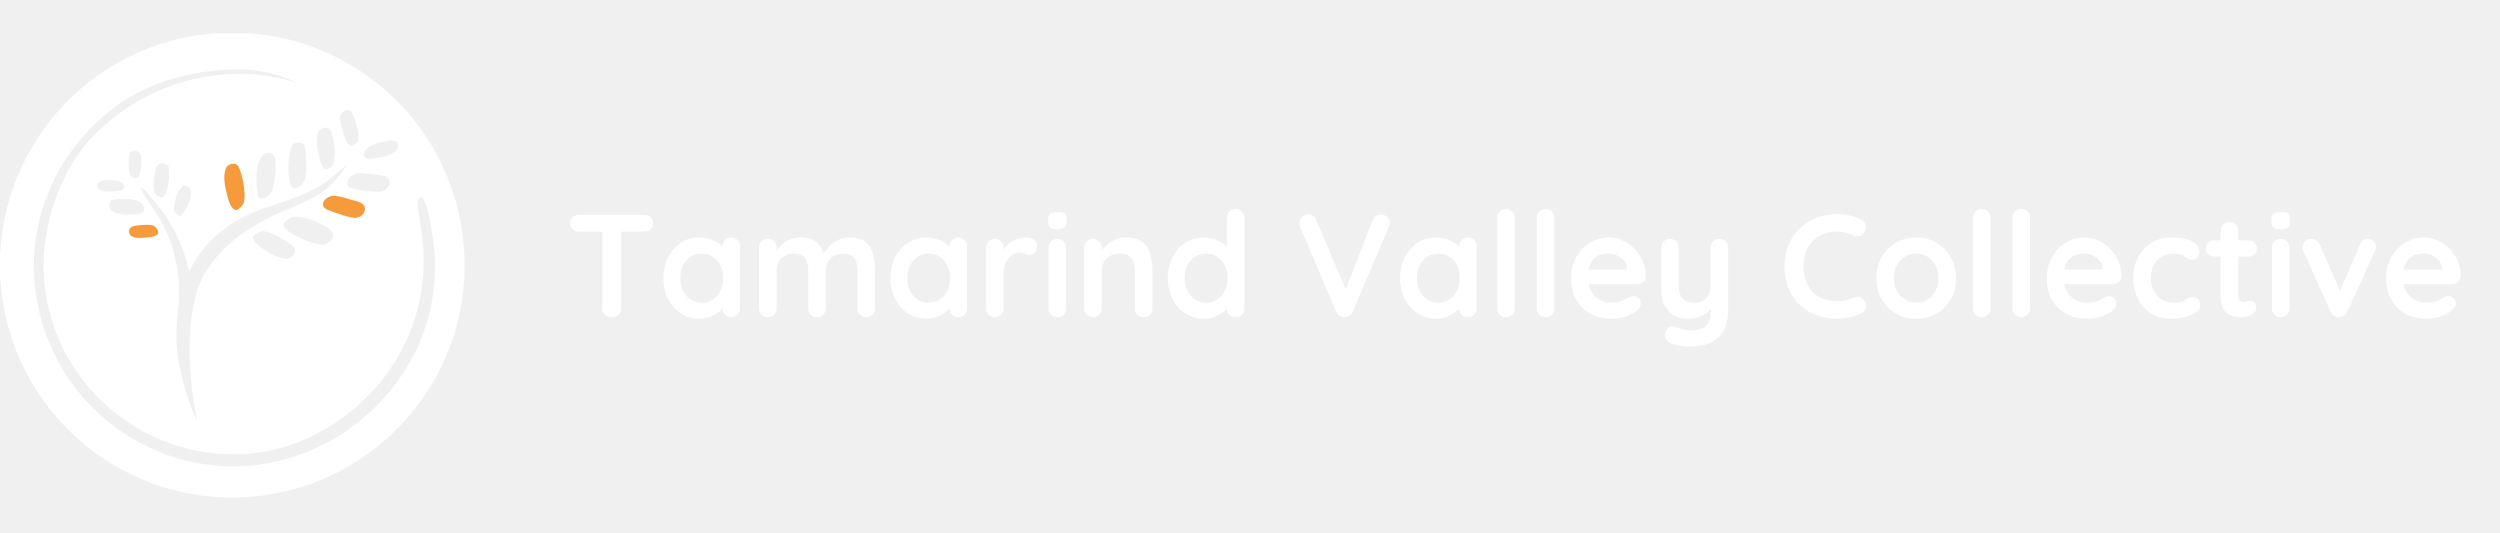
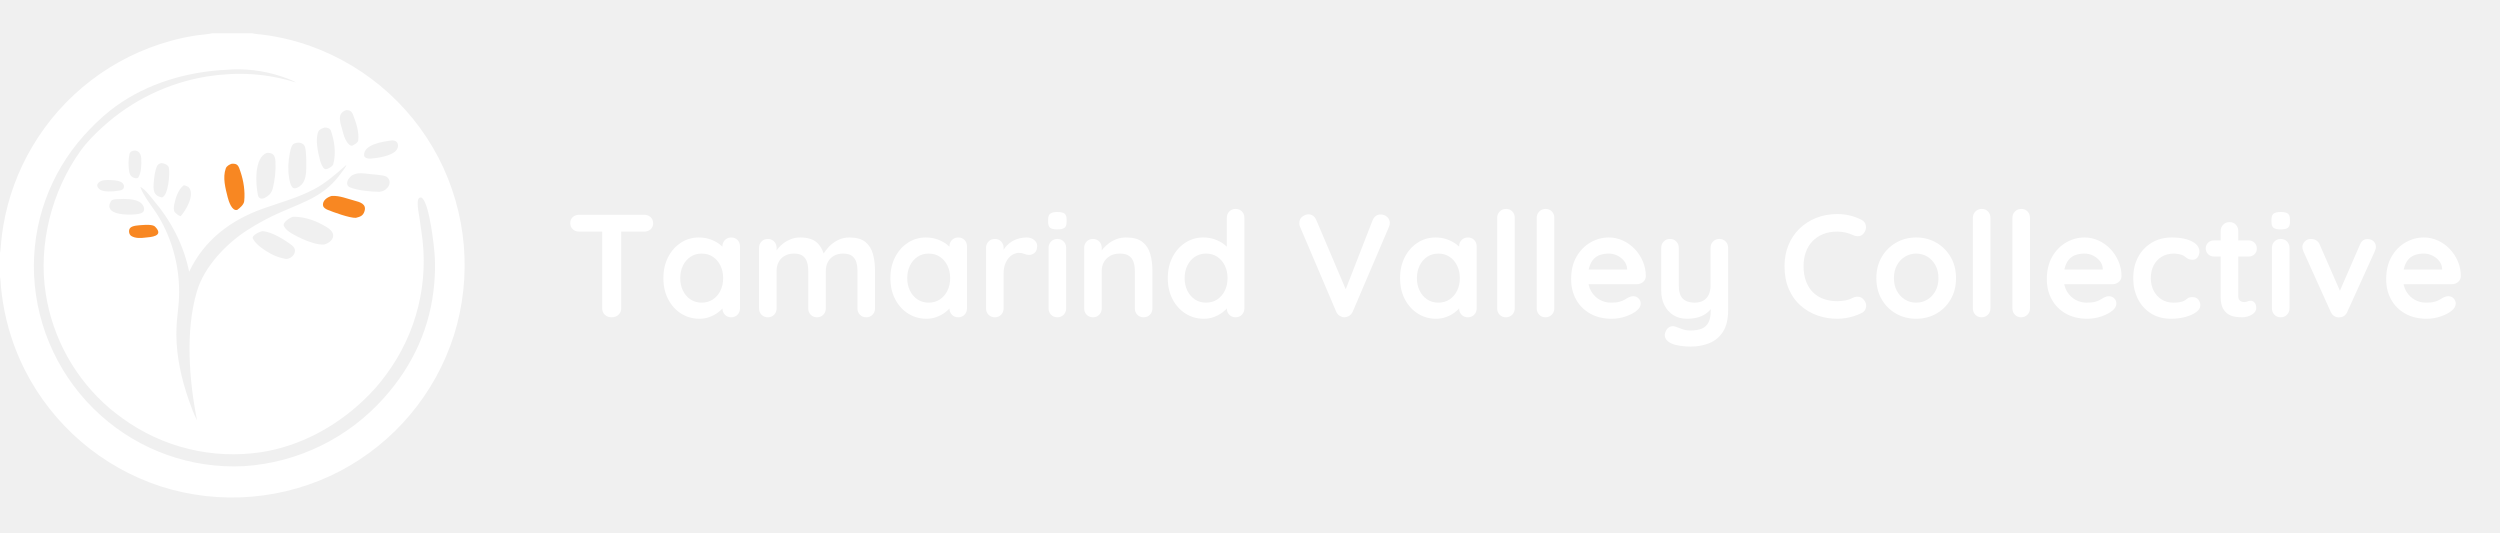
<svg xmlns="http://www.w3.org/2000/svg" width="300.43" height="63.95" viewBox="0 0 300.43 63.95">
  <g transform="translate(0 4.00) scale(0.054688)">
    <path fill="#FFFFFF" transform="matrix(1.47338 0 0 1.47406 0 3.05176e-05)" d="M316.103 0L376.602 0C379.765 1.113 386.51 1.479 390.022 1.842C393.973 2.27 397.911 2.807 401.833 3.451C416.904 5.84 431.799 9.231 446.419 13.601C535.829 40.609 610.597 102.483 653.858 185.262C696.264 267.101 704.567 362.394 676.954 450.334C649.125 537.46 588.119 610.131 507.131 652.629C424.631 695.557 328.411 703.783 239.822 675.482C151.901 646.849 78.968 584.441 37.084 502.004C21.009 470.236 9.979 436.159 4.391 400.997C3.241 393.934 2.307 386.838 1.591 379.718C1.295 376.477 0.833 365.922 0 363.286L0 327.28C0.885 324.494 1.456 314.049 1.795 310.571C2.552 302.594 3.61 294.649 4.968 286.752C12.027 245.075 26.717 205.059 48.301 168.714C93.956 91.671 167.687 35.315 254.01 11.479C267.394 7.747 281.005 4.878 294.757 2.889C300.948 1.982 310.382 1.603 316.103 0ZM628.516 295.901C640.273 370.693 621.55 447.076 576.538 507.952C564.959 523.847 555.265 534.709 541.078 548.087C499.615 587.183 446.607 615.542 390.083 624.377C317.031 635.524 242.53 617.419 182.741 573.99C176.664 569.549 169.388 564.134 163.687 559.246C112.279 515.365 78.369 454.457 68.147 387.644C56.827 314.812 77.051 235.284 120.012 175.435C129.454 162.28 141.177 150.447 153.186 139.611C196.702 99.944 250.815 73.792 308.932 64.341C354.666 57.297 397.463 59.556 441.57 73.465C438.135 70.993 430.86 68.298 426.653 66.731C401.646 57.444 375.088 53.046 348.422 53.778C341.182 54.152 333.969 54.519 326.77 55.099C268.246 59.809 210.176 78.751 163.812 115.54C149.884 126.591 136.999 139.322 125.03 152.58C74.118 209.426 47.468 283.937 50.78 360.178C54.471 440.604 90.386 516.158 150.426 569.797C208.719 622.015 285.245 649.151 363.411 645.318C443.979 640.268 519.283 603.573 572.908 543.232C616.406 494.588 642.42 437.288 647.74 372.109C648.857 359.292 649.103 346.413 648.476 333.562C647.575 317.749 640.724 255.968 629.806 245.84C629.052 245.14 628.244 244.647 627.177 244.704C626.088 244.762 625.238 245.303 624.586 246.15C623.395 247.695 623.044 249.936 622.978 251.831C622.699 259.86 624.586 268.686 625.808 276.612C626.798 283.038 627.606 289.467 628.516 295.901ZM282.095 355.536C273.943 315.688 255.317 279.771 229.036 248.93C223.498 242.431 216.783 232.703 209.224 228.853C213.354 241.924 228.449 260.051 236.046 272.585C257.916 308.666 268.775 351.848 266.952 393.993C266.77 398.215 266.518 403.938 265.934 407.963C264.482 421.56 262.944 435.26 263.023 448.931C263.217 482.277 270.594 515.458 281.592 546.828C285.345 557.531 288.694 566.97 293.933 577.103C281.955 517.768 276.177 442.745 293.823 384.222C304.885 347.536 337.29 313.765 368.916 293.394C384.805 283.185 401.479 274.254 418.78 266.683C456.081 250.255 484.554 242.527 509.54 207.328C510.988 205.288 516.693 198.385 516.366 196.436C501.052 209.676 486.649 222.802 468.576 232.379C444.31 245.239 418.019 252.203 392.22 261.375C343.944 278.536 304.258 308.407 282.095 355.536ZM202.172 269.938C207.616 269.151 215.95 268.504 214.879 260.874C214.371 257.257 211.493 253.6 208.478 251.603C199.967 246.472 185.747 246.692 176.144 247.21C173.082 247.32 167.136 247.306 165.355 250.419C153.426 271.274 191.544 271.095 202.172 269.938ZM516.446 114.467C499.992 119.787 509.215 136.574 511.744 148.631C512.804 153.684 518.535 168.19 525.119 167.591C528.041 166.224 533.741 163.319 534.246 159.731C535.958 147.552 530.881 132.298 526.339 120.965C524.395 116.114 521.233 114.46 516.446 114.467ZM483.275 314.896C490.362 313.113 499.015 307.046 496.429 298.672C494.071 291.039 482.116 286.197 475.663 282.645C464.476 277.191 449.092 273.035 436.707 273.543C432.278 274.981 420.905 281.937 423.402 287.312C427.441 296.004 441.367 301.793 449.67 306.001C458.797 310.234 473.637 315.705 483.275 314.896ZM241.557 244.765C251.105 241.848 253.657 209.312 251.848 200.248C251.029 196.142 244.343 193.572 240.47 193.462C237.324 194.549 235.233 195.334 233.868 198.698C230.942 205.91 229.996 213.989 229.362 221.704C228.432 233.009 228.242 242.057 241.557 244.765ZM553.431 186.758C563.674 185.957 583.22 182.94 590.463 175.105C596.513 168.56 594.035 157.981 582.66 159.944C570.794 161.557 542.28 165.655 543.003 181.879C543.204 186.374 549.927 187.226 553.431 186.758ZM426.37 336.429C436.06 336.552 445.9 324.153 435.423 316.127C424.515 307.77 404.869 295.466 391.094 294.987C387.343 295.796 374.668 301.311 377.213 306.231C382.225 315.917 395.682 324.198 405 329.29C412.611 333.249 418.861 334.798 426.37 336.429ZM269.732 272.343C276.801 264.545 291.45 240.591 281.407 229.534C280.362 228.384 275.705 226.594 274.033 226.597C265.794 232.538 261.521 246.335 259.683 255.909C259.116 258.862 258.703 264.125 260.612 266.501C262.408 268.735 266.175 271.734 268.944 272.55L269.732 272.343ZM202.95 216.15C203.959 216.04 205.795 215.875 206.374 214.868C211.054 206.724 210.981 195.57 210.656 186.455C210.441 180.426 207.072 174.347 200.21 174.853C196.354 175.458 193.874 176.505 193.001 180.61C191.317 188.538 191.397 197.166 192.514 205.166C193.42 211.658 196.339 215.308 202.95 216.15ZM175.026 234.888C179.433 234.404 185.199 233.802 184.931 227.755C184.837 225.636 183.092 223.449 181.458 222.275C176.484 218.607 161.303 218.327 155.263 219.01C147.146 220.046 140.459 226.579 148.99 232.91C154.376 236.907 168.478 235.982 175.026 234.888ZM484.289 140.511C481.2 141.452 476.362 143.057 474.894 146.36C469.678 158.104 474.255 177.665 477.438 189.848C478.388 193.481 481.063 200.463 484.28 202.232C485.28 202.782 486.504 202.522 487.636 202.394C490.99 200.887 496.084 198.643 497.147 194.68C501.388 178.866 498.869 160.537 493.491 145.215C492.152 141.4 487.818 140.523 484.289 140.511ZM534.023 208.792C527.321 210.022 524.174 211.236 519.97 216.91C516.965 220.968 516.422 227.355 521.664 229.556C533.364 234.468 553.753 236.295 566.13 236.32C571.236 235.727 574.879 233.81 578.221 229.765C582.181 224.971 582.21 218.205 577.089 214.222C575.581 213.049 572.458 212.342 570.573 211.915C565.216 211.007 559.436 210.602 553.999 210.086C547.825 209.5 540.122 208.164 534.023 208.792ZM444.354 163.009C441.551 163.377 437.942 163.962 436.233 166.534C433.914 170.024 432.881 175.049 432.107 179.126C429.826 191.141 429.154 203.432 431.172 215.555C431.891 219.875 433.204 227.456 436.965 230.419C438.545 231.512 440.643 230.981 442.409 230.626C447.982 228.214 451.731 224.549 453.997 218.879C455.418 215.324 456.092 211.487 456.464 207.692C457.181 200.38 457.142 174.257 454.518 168.452C453.497 166.196 451.633 164.615 449.308 163.798C447.844 163.283 445.916 162.98 444.354 163.009ZM398.101 178.257C378.604 185.316 381.25 225.015 384.736 241.622C385.752 246.463 390.234 247.393 394.335 245.651C400.713 242.191 404.954 238.684 406.802 231.249C410.042 218.22 411.603 204.297 410.809 190.876C410.286 182.034 407.251 177.85 398.101 178.257Z" />
-     <path fill="#F79A3C" transform="matrix(1.47338 0 0 1.47406 0 3.05176e-05)" d="M345.334 194.531C354.822 193.597 355.855 198.129 358.567 206.109C363.319 220.091 365.698 235.426 364.227 250.153C363.699 255.434 357.869 260.335 353.847 263.259C345.919 265.616 341.021 250.239 339.602 244.559C336.197 230.925 331.829 215.234 336.7 201.515C338.025 197.781 341.906 195.839 345.334 194.531Z" />
-     <path fill="#F79A3C" transform="matrix(1.47338 0 0 1.47406 0 3.05176e-05)" d="M494.777 242.431C506.518 241.785 517.534 246.537 528.488 249.42C536.867 251.626 546.856 254.435 543.702 265.024C541.556 272.229 537.186 273.477 530.745 275.122C521.757 275.61 497.091 266.657 488.28 263.018C485.86 261.919 482.565 260.07 481.913 257.227C480.132 249.46 488.476 244.052 494.777 242.431Z" />
-     <path fill="#F79A3C" transform="matrix(1.47338 0 0 1.47406 0 3.05176e-05)" d="M211.903 285.883C216.7 285.557 227.825 284.76 231.199 288.182C245.661 302.849 224.298 303.846 216.348 304.62C209.902 305.493 201.624 305.802 195.793 302.127C192.121 299.813 191.429 293.469 193.992 290.388C197.273 286.442 207.016 286.284 211.903 285.883Z" />
+     <path fill="#F88722" transform="matrix(1.47338 0 0 1.47406 0 3.05176e-05)" d="M345.334 194.531C354.822 193.597 355.855 198.129 358.567 206.109C363.319 220.091 365.698 235.426 364.227 250.153C363.699 255.434 357.869 260.335 353.847 263.259C345.919 265.616 341.021 250.239 339.602 244.559C336.197 230.925 331.829 215.234 336.7 201.515C338.025 197.781 341.906 195.839 345.334 194.531Z" />
+     <path fill="#F88722" transform="matrix(1.47338 0 0 1.47406 0 3.05176e-05)" d="M494.777 242.431C506.518 241.785 517.534 246.537 528.488 249.42C536.867 251.626 546.856 254.435 543.702 265.024C541.556 272.229 537.186 273.477 530.745 275.122C521.757 275.61 497.091 266.657 488.28 263.018C485.86 261.919 482.565 260.07 481.913 257.227C480.132 249.46 488.476 244.052 494.777 242.431Z" />
+     <path fill="#F88722" transform="matrix(1.47338 0 0 1.47406 0 3.05176e-05)" d="M211.903 285.883C216.7 285.557 227.825 284.76 231.199 288.182C245.661 302.849 224.298 303.846 216.348 304.62C209.902 305.493 201.624 305.802 195.793 302.127C192.121 299.813 191.429 293.469 193.992 290.388C197.273 286.442 207.016 286.284 211.903 285.883Z" />
  </g>
  <g fill="#FFFFFF" transform="translate(68.00 38.13) scale(0.0176 -0.0176)">
    <path d="M312 0Q284 0 266.0 17.5Q248 35 248 61V641H378V61Q378 35 359.5 17.5Q341 0 312 0ZM91 585Q65 585 47.5 601.0Q30 617 30 643Q30 669 47.5 684.5Q65 700 91 700H535Q561 700 578.5 684.0Q596 668 596 642Q596 616 578.5 600.5Q561 585 535 585Z" transform="translate(0 0)" />
    <path d="M503 545Q529 545 546.0 528.0Q563 511 563 484V61Q563 35 546.0 17.5Q529 0 503 0Q477 0 460.0 17.5Q443 35 443 61V110L465 101Q465 88 451.0 69.5Q437 51 413.0 33.0Q389 15 356.5 2.5Q324 -10 286 -10Q217 -10 161.0 25.5Q105 61 72.5 123.5Q40 186 40 267Q40 349 72.5 411.5Q105 474 160.0 509.5Q215 545 282 545Q325 545 361.0 532.0Q397 519 423.5 499.0Q450 479 464.5 458.5Q479 438 479 424L443 411V484Q443 510 460.0 527.5Q477 545 503 545ZM301 100Q345 100 378.0 122.0Q411 144 429.5 182.0Q448 220 448 267Q448 315 429.5 353.0Q411 391 378.0 413.0Q345 435 301 435Q258 435 225.0 413.0Q192 391 173.5 353.0Q155 315 155 267Q155 220 173.5 182.0Q192 144 225.0 122.0Q258 100 301 100Z" transform="translate(626 0)" />
    <path d="M346 545Q426 545 464.0 506.5Q502 468 514 407L497 416L505 432Q517 455 542.0 481.5Q567 508 602.5 526.5Q638 545 682 545Q754 545 791.5 514.0Q829 483 843.0 431.5Q857 380 857 317V61Q857 35 840.0 17.5Q823 0 797 0Q771 0 754.0 17.5Q737 35 737 61V317Q737 350 729.0 376.5Q721 403 700.0 419.0Q679 435 640 435Q602 435 575.0 419.0Q548 403 534.5 376.5Q521 350 521 317V61Q521 35 504.0 17.5Q487 0 461 0Q435 0 418.0 17.5Q401 35 401 61V317Q401 350 393.0 376.5Q385 403 364.0 419.0Q343 435 304 435Q266 435 239.0 419.0Q212 403 198.5 376.5Q185 350 185 317V61Q185 35 168.0 17.5Q151 0 125 0Q99 0 82.0 17.5Q65 35 65 61V474Q65 500 82.0 517.5Q99 535 125 535Q151 535 168.0 517.5Q185 500 185 474V431L170 434Q179 451 195.0 470.5Q211 490 234.0 507.0Q257 524 285.0 534.5Q313 545 346 545Z" transform="translate(1254 0)" />
    <path d="M503 545Q529 545 546.0 528.0Q563 511 563 484V61Q563 35 546.0 17.5Q529 0 503 0Q477 0 460.0 17.5Q443 35 443 61V110L465 101Q465 88 451.0 69.5Q437 51 413.0 33.0Q389 15 356.5 2.5Q324 -10 286 -10Q217 -10 161.0 25.5Q105 61 72.5 123.5Q40 186 40 267Q40 349 72.5 411.5Q105 474 160.0 509.5Q215 545 282 545Q325 545 361.0 532.0Q397 519 423.5 499.0Q450 479 464.5 458.5Q479 438 479 424L443 411V484Q443 510 460.0 527.5Q477 545 503 545ZM301 100Q345 100 378.0 122.0Q411 144 429.5 182.0Q448 220 448 267Q448 315 429.5 353.0Q411 391 378.0 413.0Q345 435 301 435Q258 435 225.0 413.0Q192 391 173.5 353.0Q155 315 155 267Q155 220 173.5 182.0Q192 144 225.0 122.0Q258 100 301 100Z" transform="translate(2176 0)" />
    <path d="M125 0Q99 0 82.0 17.5Q65 35 65 61V474Q65 500 82.0 517.5Q99 535 125 535Q151 535 168.0 517.5Q185 500 185 474V380L178 447Q189 471 206.5 489.5Q224 508 246.0 520.5Q268 533 293.0 539.0Q318 545 343 545Q373 545 393.5 528.0Q414 511 414 488Q414 455 397.0 440.5Q380 426 360 426Q341 426 325.5 433.0Q310 440 290 440Q272 440 253.5 431.5Q235 423 219.5 405.0Q204 387 194.5 360.5Q185 334 185 298V61Q185 35 168.0 17.5Q151 0 125 0Z" transform="translate(2804 0)" />
    <path d="M178 61Q178 35 161.0 17.5Q144 0 118 0Q92 0 75.0 17.5Q58 35 58 61V474Q58 500 75.0 517.5Q92 535 118 535Q144 535 161.0 517.5Q178 500 178 474ZM117 600Q83 600 69.0 611.0Q55 622 55 650V669Q55 698 70.5 708.5Q86 719 118 719Q153 719 167.0 708.0Q181 697 181 669V650Q181 621 166.0 610.5Q151 600 117 600Z" transform="translate(3238 0)" />
    <path d="M351 545Q425 545 463.5 514.0Q502 483 516.5 431.5Q531 380 531 317V61Q531 35 514.0 17.5Q497 0 471 0Q445 0 428.0 17.5Q411 35 411 61V317Q411 350 402.5 376.5Q394 403 372.0 419.0Q350 435 309 435Q269 435 241.5 419.0Q214 403 199.5 376.5Q185 350 185 317V61Q185 35 168.0 17.5Q151 0 125 0Q99 0 82.0 17.5Q65 35 65 61V474Q65 500 82.0 517.5Q99 535 125 535Q151 535 168.0 517.5Q185 500 185 474V431L170 434Q179 451 196.0 470.5Q213 490 236.0 507.0Q259 524 288.0 534.5Q317 545 351 545Z" transform="translate(3474 0)" />
    <path d="M503 740Q529 740 546.0 723.0Q563 706 563 679V61Q563 35 546.0 17.5Q529 0 503 0Q477 0 460.0 17.5Q443 35 443 61V110L465 101Q465 88 451.0 69.5Q437 51 413.0 33.0Q389 15 356.5 2.5Q324 -10 286 -10Q217 -10 161.0 25.5Q105 61 72.5 123.5Q40 186 40 267Q40 349 72.5 411.5Q105 474 160.0 509.5Q215 545 282 545Q325 545 361.0 532.0Q397 519 423.5 499.0Q450 479 464.5 458.5Q479 438 479 424L443 411V679Q443 705 460.0 722.5Q477 740 503 740ZM301 100Q345 100 378.0 122.0Q411 144 429.5 182.0Q448 220 448 267Q448 315 429.5 353.0Q411 391 378.0 413.0Q345 435 301 435Q258 435 225.0 413.0Q192 391 173.5 353.0Q155 315 155 267Q155 220 173.5 182.0Q192 144 225.0 122.0Q258 100 301 100Z" transform="translate(4070 0)" />
    <path d="M586 702Q611 702 629.5 685.5Q648 669 648 644Q648 631 642 617L395 39Q386 19 369.5 9.5Q353 0 336 0Q320 1 305.0 10.5Q290 20 282 38L35 618Q32 624 31.0 630.5Q30 637 30 643Q30 672 51.0 687.5Q72 703 91 703Q129 703 146 664L365 149L330 148L531 664Q548 702 586 702Z" transform="translate(4978 0)" />
    <path d="M503 545Q529 545 546.0 528.0Q563 511 563 484V61Q563 35 546.0 17.5Q529 0 503 0Q477 0 460.0 17.5Q443 35 443 61V110L465 101Q465 88 451.0 69.5Q437 51 413.0 33.0Q389 15 356.5 2.5Q324 -10 286 -10Q217 -10 161.0 25.5Q105 61 72.5 123.5Q40 186 40 267Q40 349 72.5 411.5Q105 474 160.0 509.5Q215 545 282 545Q325 545 361.0 532.0Q397 519 423.5 499.0Q450 479 464.5 458.5Q479 438 479 424L443 411V484Q443 510 460.0 527.5Q477 545 503 545ZM301 100Q345 100 378.0 122.0Q411 144 429.5 182.0Q448 220 448 267Q448 315 429.5 353.0Q411 391 378.0 413.0Q345 435 301 435Q258 435 225.0 413.0Q192 391 173.5 353.0Q155 315 155 267Q155 220 173.5 182.0Q192 144 225.0 122.0Q258 100 301 100Z" transform="translate(5656 0)" />
    <path d="M195 61Q195 35 177.5 17.5Q160 0 134 0Q109 0 92.0 17.5Q75 35 75 61V679Q75 705 92.5 722.5Q110 740 136 740Q162 740 178.5 722.5Q195 705 195 679Z" transform="translate(6284 0)" />
    <path d="M195 61Q195 35 177.5 17.5Q160 0 134 0Q109 0 92.0 17.5Q75 35 75 61V679Q75 705 92.5 722.5Q110 740 136 740Q162 740 178.5 722.5Q195 705 195 679Z" transform="translate(6554 0)" />
    <path d="M317 -10Q232 -10 169.5 25.5Q107 61 73.5 122.0Q40 183 40 260Q40 350 76.5 413.5Q113 477 172.0 511.0Q231 545 297 545Q348 545 393.5 524.0Q439 503 474.0 466.5Q509 430 529.5 382.0Q550 334 550 280Q549 256 531.0 241.0Q513 226 489 226H107L77 326H444L422 306V333Q420 362 401.5 385.0Q383 408 355.5 421.5Q328 435 297 435Q267 435 241.0 427.0Q215 419 196.0 400.0Q177 381 166.0 349.0Q155 317 155 268Q155 214 177.5 176.5Q200 139 235.5 119.5Q271 100 311 100Q348 100 370.0 106.0Q392 112 405.5 120.5Q419 129 430 135Q448 144 464 144Q486 144 500.5 129.0Q515 114 515 94Q515 67 487 45Q461 23 414.0 6.5Q367 -10 317 -10Z" transform="translate(6824 0)" />
    <path d="M462 535Q488 535 505.0 517.5Q522 500 522 474V49Q522 -43 487.5 -97.5Q453 -152 395.0 -176.0Q337 -200 265 -200Q233 -200 197.0 -195.0Q161 -190 138 -180Q108 -167 96.5 -147.5Q85 -128 92 -106Q101 -77 121.0 -66.5Q141 -56 163 -64Q179 -69 205.0 -79.5Q231 -90 265 -90Q311 -90 341.5 -77.5Q372 -65 387.5 -35.5Q403 -6 403 45V112L424 88Q407 55 381.5 33.5Q356 12 321.0 1.0Q286 -10 241 -10Q188 -10 148.5 14.5Q109 39 87.0 82.5Q65 126 65 182V474Q65 500 82.0 517.5Q99 535 125 535Q151 535 168.0 517.5Q185 500 185 474V218Q185 153 213.5 126.5Q242 100 293 100Q328 100 352.0 113.5Q376 127 389.0 153.5Q402 180 402 218V474Q402 500 419.0 517.5Q436 535 462 535Z" transform="translate(7414 0)" />
    <path d="M565 666Q591 653 595.5 625.0Q600 597 581 574Q568 556 547.5 554.0Q527 552 506 562Q482 573 455.5 579.0Q429 585 400 585Q346 585 303.5 568.0Q261 551 231.0 519.5Q201 488 185.5 445.0Q170 402 170 350Q170 289 187.5 244.0Q205 199 236.0 169.0Q267 139 309.0 124.5Q351 110 400 110Q427 110 454.0 115.0Q481 120 506 133Q527 143 547.5 140.0Q568 137 582 119Q602 94 596.5 67.5Q591 41 566 29Q540 16 512.5 7.5Q485 -1 457.0 -5.5Q429 -10 400 -10Q328 -10 263.5 13.0Q199 36 148.5 81.0Q98 126 69.0 193.5Q40 261 40 350Q40 427 66.5 492.0Q93 557 141.5 604.5Q190 652 256.0 678.5Q322 705 400 705Q444 705 486.0 695.0Q528 685 565 666Z" transform="translate(8281 0)" />
    <path d="M584 267Q584 185 547.5 122.5Q511 60 449.5 25.0Q388 -10 312 -10Q236 -10 174.5 25.0Q113 60 76.5 122.5Q40 185 40 267Q40 349 76.5 411.5Q113 474 174.5 509.5Q236 545 312 545Q388 545 449.5 509.5Q511 474 547.5 411.5Q584 349 584 267ZM464 267Q464 318 443.5 355.5Q423 393 388.5 414.0Q354 435 312 435Q270 435 235.5 414.0Q201 393 180.5 355.5Q160 318 160 267Q160 217 180.5 179.5Q201 142 235.5 121.0Q270 100 312 100Q354 100 388.5 121.0Q423 142 443.5 179.5Q464 217 464 267Z" transform="translate(8908 0)" />
    <path d="M195 61Q195 35 177.5 17.5Q160 0 134 0Q109 0 92.0 17.5Q75 35 75 61V679Q75 705 92.5 722.5Q110 740 136 740Q162 740 178.5 722.5Q195 705 195 679Z" transform="translate(9532 0)" />
    <path d="M195 61Q195 35 177.5 17.5Q160 0 134 0Q109 0 92.0 17.5Q75 35 75 61V679Q75 705 92.5 722.5Q110 740 136 740Q162 740 178.5 722.5Q195 705 195 679Z" transform="translate(9802 0)" />
    <path d="M317 -10Q232 -10 169.5 25.5Q107 61 73.5 122.0Q40 183 40 260Q40 350 76.5 413.5Q113 477 172.0 511.0Q231 545 297 545Q348 545 393.5 524.0Q439 503 474.0 466.5Q509 430 529.5 382.0Q550 334 550 280Q549 256 531.0 241.0Q513 226 489 226H107L77 326H444L422 306V333Q420 362 401.5 385.0Q383 408 355.5 421.5Q328 435 297 435Q267 435 241.0 427.0Q215 419 196.0 400.0Q177 381 166.0 349.0Q155 317 155 268Q155 214 177.5 176.5Q200 139 235.5 119.5Q271 100 311 100Q348 100 370.0 106.0Q392 112 405.5 120.5Q419 129 430 135Q448 144 464 144Q486 144 500.5 129.0Q515 114 515 94Q515 67 487 45Q461 23 414.0 6.5Q367 -10 317 -10Z" transform="translate(10072 0)" />
    <path d="M303 545Q360 545 402.5 533.0Q445 521 468.5 499.5Q492 478 492 448Q492 428 480.0 410.5Q468 393 445 393Q429 393 418.5 397.5Q408 402 400.0 409.0Q392 416 381 422Q371 428 350.5 431.5Q330 435 320 435Q269 435 233.5 413.0Q198 391 179.0 353.5Q160 316 160 267Q160 219 179.5 181.5Q199 144 233.5 122.0Q268 100 313 100Q338 100 356.0 103.0Q374 106 386 112Q400 120 411.0 129.0Q422 138 444 138Q470 138 484.0 121.5Q498 105 498 81Q498 56 470.0 35.5Q442 15 396.5 2.5Q351 -10 298 -10Q219 -10 161.0 26.5Q103 63 71.5 126.0Q40 189 40 267Q40 349 73.5 411.5Q107 474 166.5 509.5Q226 545 303 545Z" transform="translate(10662 0)" />
    <path d="M71 525H308Q332 525 348.0 509.0Q364 493 364 469Q364 446 348.0 430.5Q332 415 308 415H71Q47 415 31.0 431.0Q15 447 15 471Q15 494 31.0 509.5Q47 525 71 525ZM178 650Q204 650 220.5 632.5Q237 615 237 589V144Q237 130 242.5 121.0Q248 112 257.5 108.0Q267 104 278 104Q290 104 300.0 108.5Q310 113 323 113Q337 113 348.5 100.0Q360 87 360 64Q360 36 329.5 18.0Q299 0 264 0Q243 0 217.5 3.5Q192 7 169.5 20.5Q147 34 132.0 62.0Q117 90 117 139V589Q117 615 134.5 632.5Q152 650 178 650Z" transform="translate(11182 0)" />
    <path d="M178 61Q178 35 161.0 17.5Q144 0 118 0Q92 0 75.0 17.5Q58 35 58 61V474Q58 500 75.0 517.5Q92 535 118 535Q144 535 161.0 517.5Q178 500 178 474ZM117 600Q83 600 69.0 611.0Q55 622 55 650V669Q55 698 70.5 708.5Q86 719 118 719Q153 719 167.0 708.0Q181 697 181 669V650Q181 621 166.0 610.5Q151 600 117 600Z" transform="translate(11591 0)" />
    <path d="M89 535Q108 535 124.0 525.5Q140 516 148 497L295 161L273 151L423 496Q440 536 476 534Q501 534 516.5 518.5Q532 503 532 480Q532 473 529.5 465.0Q527 457 524 450L337 38Q321 2 286 0Q267 -3 249.5 7.0Q232 17 223 38L37 450Q35 455 32.5 463.0Q30 471 30 482Q30 500 46.0 517.5Q62 535 89 535Z" transform="translate(11827 0)" />
    <path d="M317 -10Q232 -10 169.5 25.5Q107 61 73.5 122.0Q40 183 40 260Q40 350 76.5 413.5Q113 477 172.0 511.0Q231 545 297 545Q348 545 393.5 524.0Q439 503 474.0 466.5Q509 430 529.5 382.0Q550 334 550 280Q549 256 531.0 241.0Q513 226 489 226H107L77 326H444L422 306V333Q420 362 401.5 385.0Q383 408 355.5 421.5Q328 435 297 435Q267 435 241.0 427.0Q215 419 196.0 400.0Q177 381 166.0 349.0Q155 317 155 268Q155 214 177.5 176.5Q200 139 235.5 119.5Q271 100 311 100Q348 100 370.0 106.0Q392 112 405.5 120.5Q419 129 430 135Q448 144 464 144Q486 144 500.5 129.0Q515 114 515 94Q515 67 487 45Q461 23 414.0 6.5Q367 -10 317 -10Z" transform="translate(12389 0)" />
  </g>
</svg>
